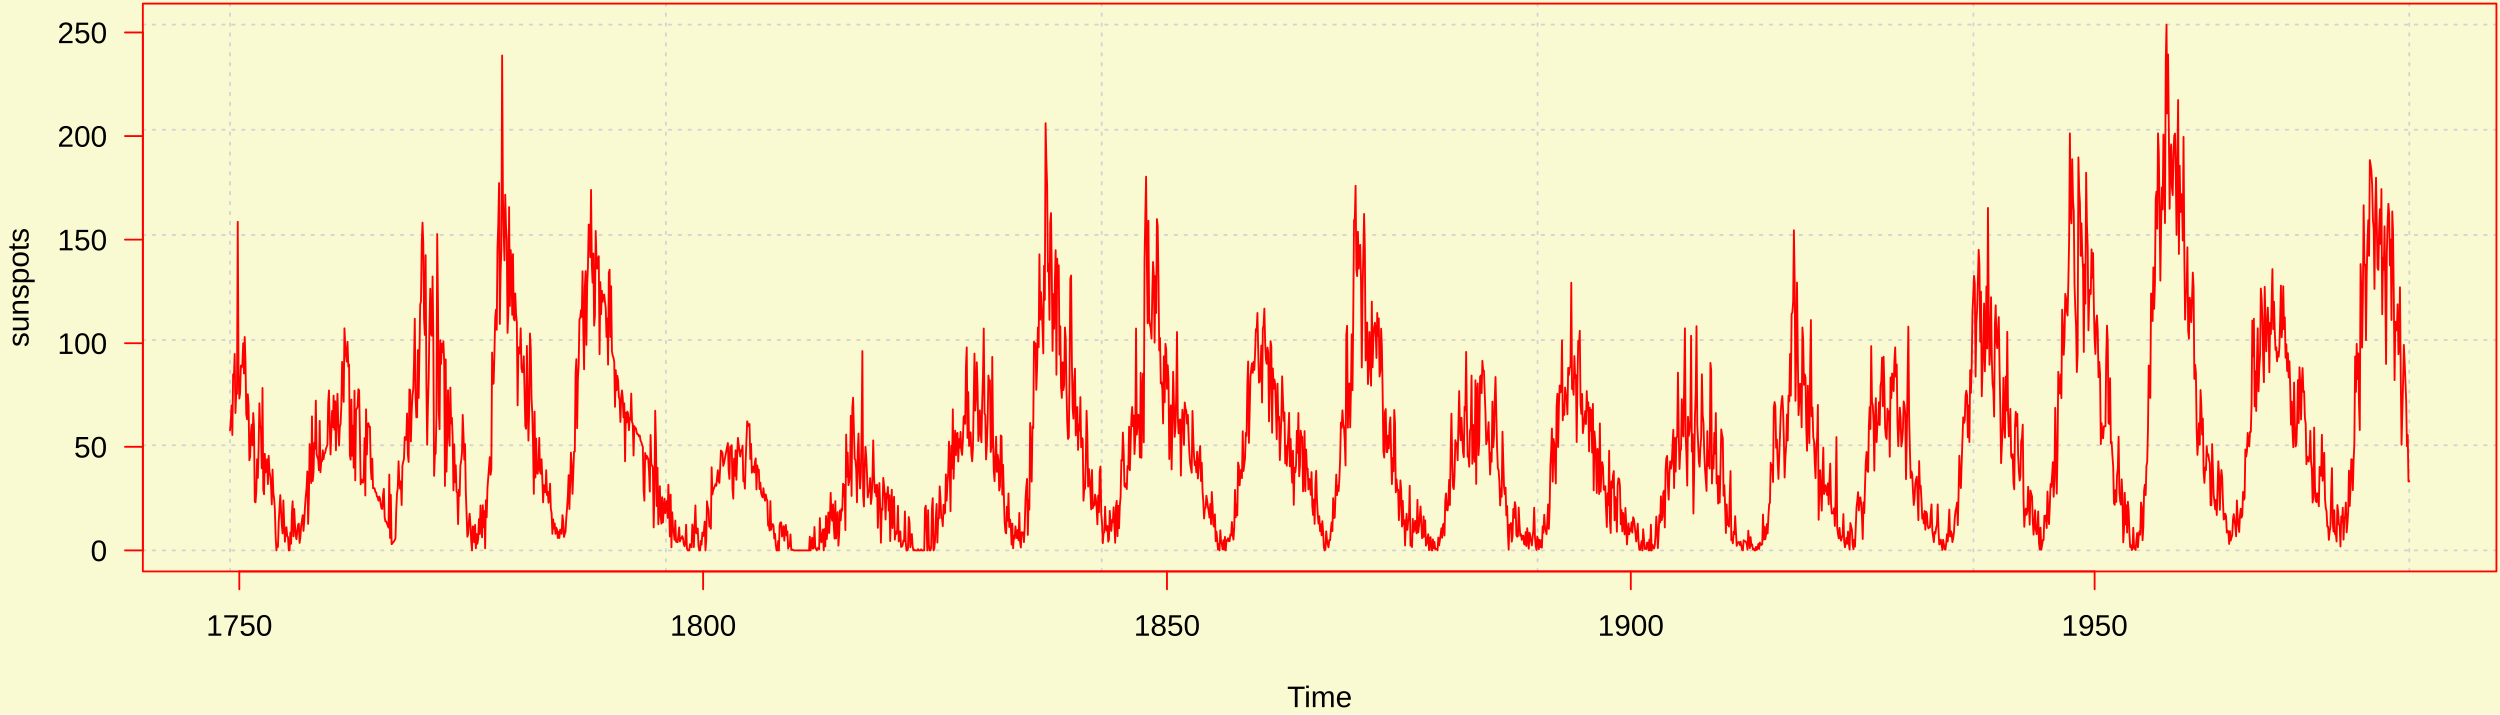
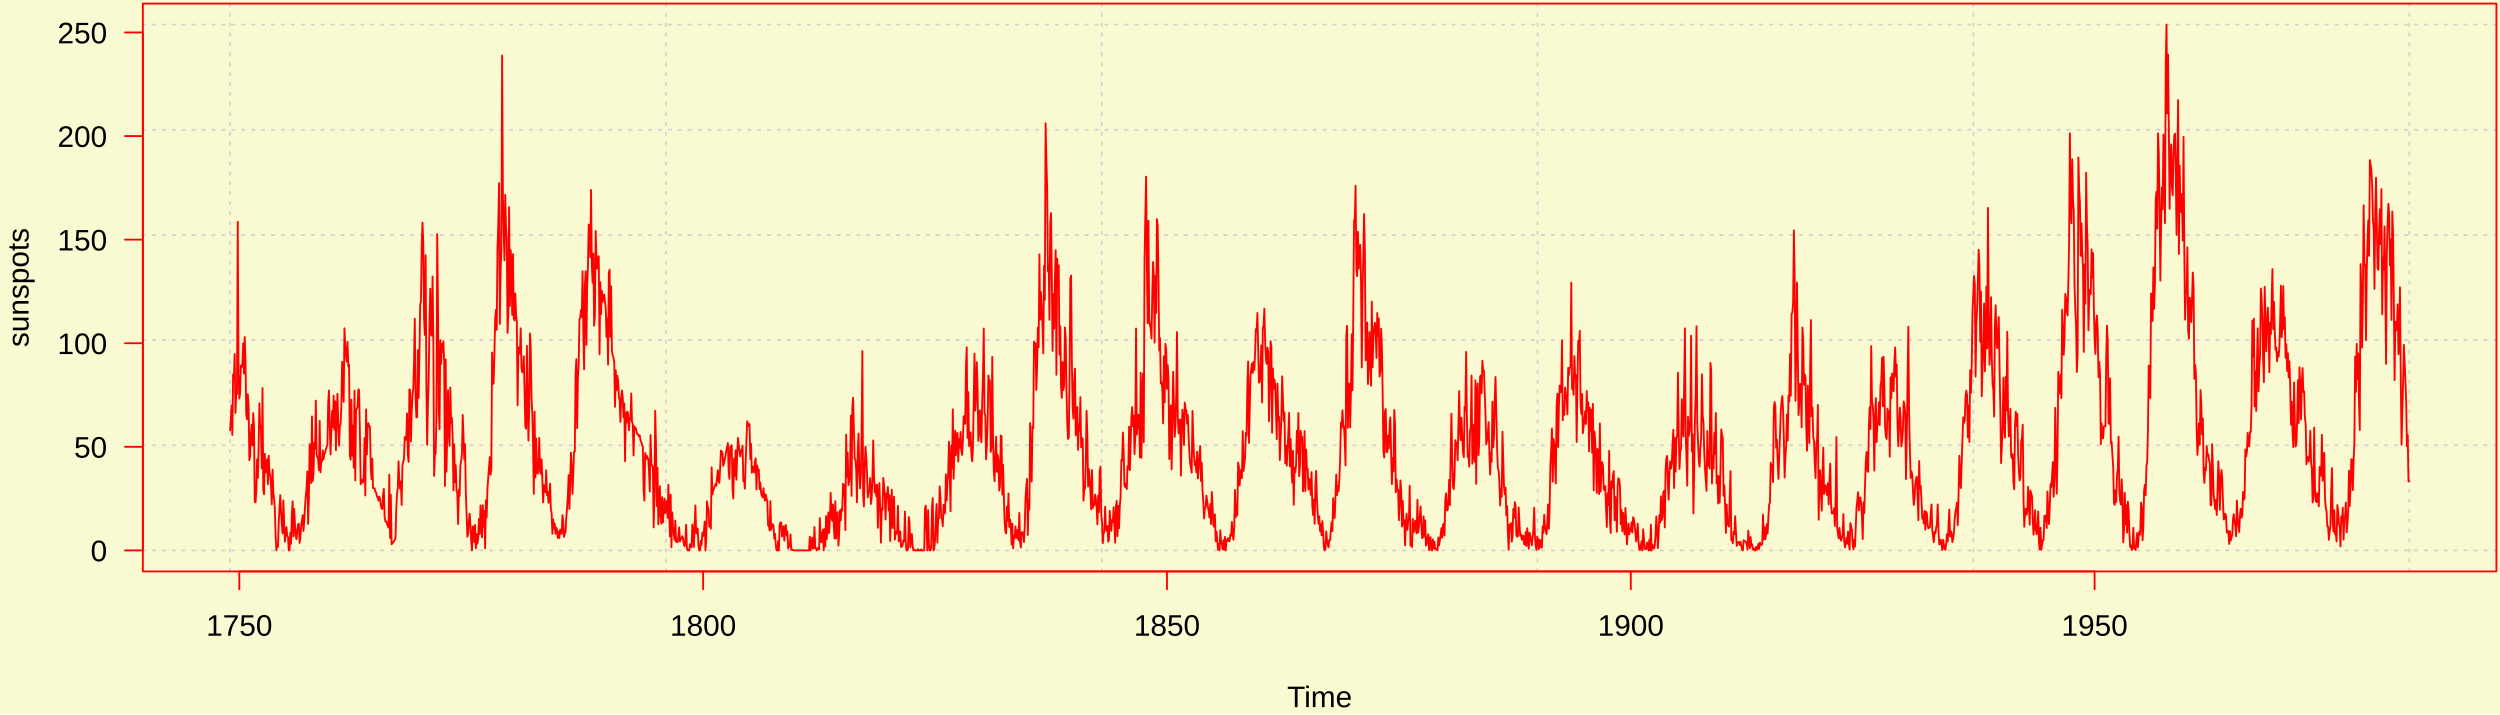
<svg xmlns="http://www.w3.org/2000/svg" class="svglite" width="1008.00pt" height="288.00pt" viewBox="0 0 1008.00 288.00">
  <defs>
    <style type="text/css">
    .svglite line, .svglite polyline, .svglite polygon, .svglite path, .svglite rect, .svglite circle {
      fill: none;
      stroke: #000000;
      stroke-linecap: round;
      stroke-linejoin: round;
      stroke-miterlimit: 10.00;
    }
    .svglite text {
      white-space: pre;
    }
  </style>
  </defs>
  <rect width="100%" height="100%" style="stroke: none; fill: #FAFAD2;" />
  <defs>
    <clipPath id="cpMC4wMHwxMDA4LjAwfDAuMDB8Mjg4LjAw">
      <rect x="0.00" y="0.00" width="1008.00" height="288.00" />
    </clipPath>
  </defs>
  <g clip-path="url(#cpMC4wMHwxMDA4LjAwfDAuMDB8Mjg4LjAw)">
</g>
  <defs>
    <clipPath id="cpNTcuNjB8MTAwNi41NnwxLjQ0fDIzMC40MA==">
      <rect x="57.60" y="1.44" width="948.96" height="228.96" />
    </clipPath>
  </defs>
  <g clip-path="url(#cpNTcuNjB8MTAwNi41NnwxLjQ0fDIzMC40MA==)">
    <line x1="92.75" y1="230.40" x2="92.75" y2="1.44" style="stroke-width: 0.75; stroke: #D3D3D3; stroke-dasharray: 1.00,3.00;" />
    <line x1="268.48" y1="230.40" x2="268.48" y2="1.44" style="stroke-width: 0.75; stroke: #D3D3D3; stroke-dasharray: 1.00,3.00;" />
    <line x1="444.21" y1="230.40" x2="444.21" y2="1.44" style="stroke-width: 0.75; stroke: #D3D3D3; stroke-dasharray: 1.00,3.00;" />
    <line x1="619.95" y1="230.40" x2="619.95" y2="1.44" style="stroke-width: 0.75; stroke: #D3D3D3; stroke-dasharray: 1.00,3.00;" />
    <line x1="795.68" y1="230.40" x2="795.68" y2="1.44" style="stroke-width: 0.75; stroke: #D3D3D3; stroke-dasharray: 1.00,3.00;" />
    <line x1="971.41" y1="230.40" x2="971.41" y2="1.44" style="stroke-width: 0.75; stroke: #D3D3D3; stroke-dasharray: 1.00,3.00;" />
    <line x1="57.60" y1="221.92" x2="1006.56" y2="221.92" style="stroke-width: 0.75; stroke: #D3D3D3; stroke-dasharray: 1.00,3.00;" />
    <line x1="57.60" y1="179.52" x2="1006.56" y2="179.52" style="stroke-width: 0.75; stroke: #D3D3D3; stroke-dasharray: 1.00,3.00;" />
    <line x1="57.60" y1="137.12" x2="1006.56" y2="137.12" style="stroke-width: 0.75; stroke: #D3D3D3; stroke-dasharray: 1.00,3.00;" />
    <line x1="57.60" y1="94.72" x2="1006.56" y2="94.72" style="stroke-width: 0.75; stroke: #D3D3D3; stroke-dasharray: 1.00,3.00;" />
    <line x1="57.60" y1="52.32" x2="1006.56" y2="52.32" style="stroke-width: 0.75; stroke: #D3D3D3; stroke-dasharray: 1.00,3.00;" />
    <line x1="57.60" y1="9.92" x2="1006.56" y2="9.92" style="stroke-width: 0.75; stroke: #D3D3D3; stroke-dasharray: 1.00,3.00;" />
    <polyline points="92.75,173.47 93.06,169.63 93.37,163.45 93.68,175.39 93.99,150.92 94.31,152.17 94.62,142.73 94.93,166.54 95.24,158.52 95.55,158.85 95.86,89.44 96.18,150.75 96.49,160.69 96.80,158.52 97.11,147.41 97.42,148.16 97.73,146.74 98.05,138.39 98.36,150.59 98.67,135.88 98.98,145.74 99.29,167.04 99.60,169.05 99.92,158.94 100.23,163.45 100.54,185.58 100.85,184.08 101.16,174.81 101.47,171.22 101.79,179.57 102.10,166.54 102.41,171.97 102.72,202.29 103.03,202.54 103.34,198.11 103.66,185.17 103.97,192.68 104.28,180.15 104.59,162.61 104.90,172.39 105.21,172.05 105.53,188.84 105.84,156.43 106.15,197.45 106.46,199.28 106.77,182.99 107.08,190.51 107.40,188.51 107.71,185.17 108.02,195.19 108.33,183.75 108.64,190.18 108.95,191.85 109.27,195.44 109.58,203.38 109.89,189.34 110.20,198.53 110.51,201.04 110.82,205.21 111.14,216.32 111.45,221.92 111.76,219.41 112.07,220.50 112.38,210.48 112.70,204.63 113.01,199.62 113.32,206.22 113.63,211.65 113.94,215.07 114.25,201.79 114.57,210.89 114.88,218.41 115.19,213.40 115.50,212.56 115.81,216.24 116.12,216.49 116.44,221.92 116.75,221.92 117.06,214.74 117.37,219.25 117.68,207.05 117.99,202.12 118.31,216.24 118.62,205.21 118.93,211.48 119.24,215.99 119.55,217.41 119.86,214.07 120.18,211.48 120.49,211.14 120.80,218.91 121.11,216.57 121.42,212.06 121.73,209.98 122.05,207.72 122.36,214.07 122.67,210.14 122.98,204.21 123.29,200.04 123.60,196.86 123.92,190.09 124.23,211.23 124.54,201.04 124.85,179.07 125.16,188.76 125.47,194.77 125.79,167.88 126.10,193.94 126.41,190.51 126.72,178.48 127.03,180.99 127.34,161.53 127.66,183.16 127.97,184.33 128.28,185.17 128.59,189.59 128.90,169.71 129.21,190.43 129.53,186.00 129.84,186.00 130.15,181.57 130.46,185.17 130.77,182.83 131.09,182.66 131.40,180.99 131.71,180.15 132.02,179.32 132.33,162.36 132.64,157.43 132.96,172.05 133.27,183.25 133.58,174.31 133.89,165.70 134.20,172.22 134.51,159.52 134.83,173.22 135.14,161.78 135.45,181.57 135.76,166.79 136.07,158.77 136.38,170.72 136.70,179.65 137.01,172.05 137.32,170.97 137.63,163.45 137.94,145.91 138.25,154.51 138.57,162.03 138.88,132.38 139.19,138.97 139.50,143.32 139.81,145.82 140.12,137.80 140.44,147.83 140.75,146.99 141.06,183.50 141.37,185.33 141.68,161.11 141.99,183.75 142.31,171.63 142.62,188.59 142.93,157.52 143.24,193.69 143.55,165.37 143.86,164.70 144.18,164.03 144.49,156.93 144.80,157.43 145.11,174.73 145.42,195.27 145.73,193.35 146.05,194.44 146.36,194.61 146.67,192.02 146.98,176.65 147.29,199.78 147.60,165.04 147.92,183.25 148.23,171.05 148.54,170.63 148.85,172.05 149.16,172.05 149.48,188.34 149.79,193.19 150.10,184.92 150.41,196.86 150.72,196.86 151.03,196.86 151.35,198.36 151.66,198.53 151.97,200.20 152.28,200.45 152.59,201.87 152.90,200.20 153.22,201.04 153.53,203.54 153.84,205.05 154.15,205.21 154.46,199.37 154.77,197.11 155.09,208.56 155.40,210.23 155.71,210.23 156.02,211.06 156.33,211.90 156.64,212.73 156.96,191.35 157.27,216.91 157.58,199.53 157.89,219.41 158.20,219.16 158.51,218.58 158.83,218.33 159.14,217.74 159.45,217.16 159.76,205.88 160.07,199.03 160.38,196.86 160.70,186.00 161.01,194.44 161.32,197.03 161.63,194.10 161.94,203.63 162.25,187.84 162.57,186.25 162.88,185.08 163.19,176.23 163.50,177.40 163.81,177.23 164.12,166.71 164.44,183.25 164.75,186.25 165.06,157.02 165.37,157.27 165.68,177.98 165.99,166.12 166.31,159.44 166.62,156.93 166.93,146.24 167.24,128.53 167.55,160.19 167.87,168.29 168.18,168.21 168.49,141.15 168.80,160.44 169.11,143.07 169.42,122.85 169.74,121.43 170.05,97.63 170.36,89.78 170.67,98.21 170.98,128.37 171.29,135.05 171.61,102.89 171.92,155.01 172.23,179.32 172.54,163.37 172.85,152.34 173.16,130.20 173.48,116.42 173.79,134.71 174.10,135.38 174.41,111.49 174.72,136.47 175.03,191.85 175.35,183.33 175.66,182.91 175.97,167.71 176.28,94.37 176.59,122.10 176.90,165.37 177.22,173.05 177.53,137.22 177.84,146.74 178.15,138.64 178.46,141.98 178.77,137.64 179.09,146.07 179.40,195.94 179.71,144.91 180.02,190.18 180.33,174.31 180.64,157.35 180.96,174.98 181.27,179.74 181.58,156.27 181.89,170.72 182.20,168.46 182.51,176.31 182.83,197.70 183.14,179.15 183.45,194.44 183.76,187.59 184.07,198.20 184.38,198.78 184.70,211.31 185.01,197.45 185.32,199.95 185.63,187.76 185.94,185.83 186.26,182.83 186.57,167.29 186.88,175.39 187.19,185.33 187.50,179.07 187.81,198.11 188.13,207.30 188.44,216.41 188.75,215.32 189.06,210.23 189.37,207.14 189.68,211.73 190.00,218.24 190.31,221.92 190.62,212.23 190.93,212.56 191.24,218.66 191.55,211.65 191.87,221.08 192.18,215.32 192.49,219.25 192.80,217.24 193.11,209.31 193.42,215.32 193.74,203.79 194.05,212.23 194.36,216.66 194.67,203.71 194.98,212.56 195.29,206.05 195.61,221.08 195.92,201.71 196.23,208.56 196.54,196.86 196.85,192.68 197.16,188.51 197.48,184.33 197.79,191.43 198.10,189.34 198.41,142.15 198.72,154.85 199.03,154.51 199.35,142.57 199.66,128.37 199.97,124.86 200.28,132.96 200.59,99.97 200.90,90.53 201.22,73.82 201.53,130.62 201.84,109.99 202.15,100.80 202.46,22.37 202.77,78.58 203.09,94.12 203.40,104.98 203.71,78.50 204.02,91.36 204.33,96.37 204.64,134.21 204.96,126.11 205.27,83.51 205.58,123.35 205.89,100.80 206.20,104.98 206.52,126.95 206.83,102.47 207.14,128.37 207.45,129.20 207.76,118.34 208.07,126.70 208.39,130.04 208.70,163.45 209.01,140.06 209.32,140.06 209.63,142.57 209.94,132.38 210.26,148.41 210.57,150.08 210.88,150.08 211.19,143.65 211.50,157.60 211.81,171.80 212.13,172.89 212.44,139.48 212.75,159.52 213.06,177.65 213.37,164.87 213.68,134.46 214.00,140.31 214.31,160.53 214.62,166.79 214.93,179.32 215.24,199.12 215.55,165.95 215.87,192.52 216.18,176.81 216.49,190.60 216.80,191.01 217.11,187.67 217.42,176.56 217.74,190.18 218.05,191.01 218.36,185.17 218.67,193.52 218.98,202.54 219.29,195.61 219.61,196.86 219.92,198.53 220.23,189.59 220.54,199.62 220.85,198.28 221.16,202.71 221.48,200.87 221.79,195.02 222.10,205.21 222.41,206.88 222.72,215.24 223.03,209.39 223.35,213.15 223.66,211.06 223.97,215.24 224.28,212.73 224.59,213.57 224.91,216.91 225.22,214.40 225.53,216.91 225.84,213.57 226.15,213.57 226.46,215.24 226.78,207.72 227.09,210.23 227.40,216.49 227.71,215.24 228.02,214.40 228.33,208.81 228.65,204.63 228.96,199.95 229.27,191.60 229.58,205.21 229.89,195.19 230.20,182.49 230.52,188.34 230.83,199.12 231.14,190.85 231.45,182.16 231.76,182.08 232.07,150.59 232.39,144.82 232.70,172.64 233.01,152.59 233.32,146.99 233.63,128.78 233.94,128.12 234.26,125.02 234.57,127.78 234.88,109.40 235.19,133.38 235.50,148.91 235.81,115.67 236.13,109.32 236.44,139.06 236.75,115.00 237.06,107.32 237.37,90.53 237.68,90.78 238.00,103.72 238.31,76.58 238.62,106.65 238.93,114.00 239.24,102.22 239.55,131.29 239.87,127.53 240.18,93.12 240.49,103.72 240.80,108.32 241.11,104.14 241.42,103.31 241.74,142.82 242.05,113.75 242.36,126.70 242.67,117.26 242.98,121.68 243.30,118.93 243.61,118.76 243.92,121.68 244.23,124.19 244.54,135.88 244.85,128.37 245.17,146.99 245.48,109.99 245.79,108.74 246.10,135.88 246.41,115.42 246.72,141.48 247.04,143.40 247.35,144.24 247.66,145.91 247.97,164.03 248.28,149.25 248.59,157.35 248.91,151.50 249.22,153.43 249.53,160.11 249.84,161.19 250.15,170.13 250.46,160.11 250.78,157.43 251.09,160.36 251.40,168.29 251.71,162.61 252.02,186.00 252.33,166.37 252.65,170.38 252.96,165.95 253.27,166.79 253.58,173.47 253.89,168.46 254.20,169.30 254.52,158.69 254.83,170.13 255.14,170.97 255.45,183.66 255.76,171.80 256.07,172.64 256.39,172.64 256.70,174.31 257.01,175.14 257.32,175.14 257.63,175.98 257.94,175.56 258.26,177.65 258.57,178.23 258.88,179.32 259.19,180.15 259.50,197.45 259.81,201.87 260.13,182.66 260.44,185.17 260.75,183.75 261.06,184.33 261.37,185.17 261.69,190.18 262.00,198.20 262.31,175.39 262.62,187.25 262.93,187.67 263.24,188.51 263.56,212.65 263.87,198.11 264.18,165.62 264.49,178.99 264.80,204.04 265.11,188.59 265.43,211.40 265.74,206.38 266.05,196.03 266.36,207.64 266.67,211.14 266.98,200.45 267.30,210.64 267.61,205.63 267.92,201.04 268.23,206.88 268.54,203.54 268.85,202.04 269.17,208.81 269.48,195.44 269.79,204.38 270.10,216.32 270.41,199.45 270.72,220.67 271.04,206.55 271.35,212.73 271.66,214.90 271.97,217.66 272.28,209.89 272.59,218.41 272.91,218.58 273.22,218.58 273.53,215.82 273.84,212.65 274.15,218.33 274.46,216.91 274.78,217.16 275.09,216.16 275.40,217.08 275.71,219.41 276.02,220.25 276.33,218.58 276.65,211.56 276.96,221.00 277.27,221.92 277.58,221.92 277.89,221.92 278.20,219.41 278.52,219.92 278.83,220.67 279.14,211.48 279.45,213.65 279.76,220.58 280.08,211.40 280.39,203.79 280.70,214.90 281.01,215.07 281.32,213.07 281.63,220.17 281.95,221.92 282.26,221.92 282.57,218.08 282.88,219.66 283.19,214.74 283.50,216.16 283.82,214.15 284.13,210.31 284.44,221.92 284.75,217.74 285.06,202.12 285.37,204.38 285.69,205.63 286.00,212.31 286.31,211.65 286.62,213.15 286.93,188.42 287.24,199.37 287.56,197.70 287.87,196.86 288.18,196.03 288.49,195.19 288.80,195.86 289.11,192.68 289.43,189.59 289.74,193.94 290.05,194.69 290.36,188.67 290.67,181.66 290.98,181.99 291.30,182.66 291.61,187.84 291.92,186.84 292.23,185.17 292.54,183.50 292.85,181.83 293.17,180.15 293.48,178.65 293.79,189.76 294.10,193.10 294.41,180.15 294.72,180.15 295.04,179.49 295.35,197.28 295.66,201.04 295.97,184.92 296.28,191.85 296.59,181.57 296.91,193.44 297.22,184.08 297.53,176.56 297.84,179.32 298.15,181.83 298.47,184.08 298.78,181.57 299.09,181.83 299.40,179.65 299.71,194.02 300.02,192.85 300.34,197.03 300.65,185.92 300.96,177.65 301.27,169.88 301.58,170.97 301.89,171.80 302.21,170.97 302.52,185.08 302.83,178.99 303.14,190.60 303.45,189.34 303.76,188.09 304.08,190.51 304.39,186.25 304.70,184.83 305.01,197.36 305.32,187.67 305.63,189.93 305.95,189.34 306.26,197.20 306.57,194.61 306.88,198.78 307.19,199.87 307.50,200.54 307.82,196.86 308.13,199.95 308.44,201.87 308.75,199.37 309.06,201.04 309.37,201.87 309.69,211.90 310.00,211.73 310.31,213.90 310.62,202.04 310.93,213.57 311.24,211.90 311.56,211.31 311.87,211.90 312.18,217.16 312.49,215.24 312.80,219.75 313.11,221.92 313.43,221.92 313.74,218.16 314.05,221.92 314.36,211.65 314.67,210.64 314.98,210.64 315.30,216.32 315.61,215.24 315.92,212.15 316.23,217.99 316.54,213.15 316.85,211.65 317.17,215.91 317.48,214.24 317.79,221.17 318.10,219.83 318.41,220.25 318.73,215.49 319.04,221.67 319.35,221.75 319.66,221.59 319.97,221.92 320.28,221.92 320.60,221.92 320.91,221.92 321.22,221.92 321.53,221.92 321.84,221.92 322.15,221.92 322.47,221.92 322.78,221.92 323.09,221.92 323.40,221.92 323.71,221.92 324.02,221.92 324.34,221.92 324.65,221.92 324.96,221.92 325.27,221.92 325.58,221.92 325.89,221.92 326.21,221.92 326.52,216.41 326.83,221.92 327.14,219.92 327.45,216.82 327.76,221.25 328.08,221.00 328.39,212.48 328.70,220.33 329.01,221.34 329.32,221.92 329.63,221.08 329.95,220.83 330.26,221.50 330.57,208.89 330.88,217.58 331.19,218.66 331.50,215.32 331.82,213.48 332.13,221.92 332.44,213.32 332.75,220.33 333.06,208.05 333.37,217.33 333.69,212.56 334.00,206.63 334.31,214.90 334.62,209.14 334.93,198.70 335.24,207.97 335.56,209.98 335.87,203.38 336.18,211.90 336.49,217.16 336.80,202.04 337.12,217.08 337.43,209.47 337.74,206.47 338.05,220.00 338.36,215.15 338.67,205.80 338.99,209.81 339.30,205.13 339.61,205.88 339.92,195.02 340.23,200.04 340.54,195.52 340.86,213.73 341.17,175.23 341.48,192.27 341.79,182.49 342.10,195.61 342.41,193.94 342.73,190.85 343.04,167.63 343.35,199.95 343.66,164.45 343.97,160.36 344.28,172.80 344.60,184.92 344.91,185.50 345.22,189.51 345.53,202.54 345.84,181.99 346.15,174.81 346.47,190.09 346.78,196.94 347.09,191.51 347.40,173.56 347.71,141.56 348.02,199.87 348.34,204.21 348.65,188.51 348.96,180.15 349.27,184.33 349.58,191.26 349.89,200.54 350.21,197.78 350.52,198.20 350.83,192.77 351.14,203.21 351.45,200.70 351.76,193.10 352.08,177.57 352.39,191.51 352.70,198.53 353.01,195.61 353.32,200.12 353.63,195.44 353.95,212.82 354.26,200.37 354.57,194.77 354.88,204.63 355.19,218.83 355.51,205.05 355.82,205.55 356.13,192.68 356.44,195.69 356.75,200.12 357.06,209.47 357.38,198.95 357.69,200.95 358.00,196.36 358.31,205.88 358.62,199.70 358.93,218.16 359.25,205.72 359.56,197.45 359.87,212.90 360.18,204.71 360.49,200.29 360.80,217.58 361.12,214.40 361.43,215.32 361.74,213.82 362.05,203.96 362.36,218.33 362.67,217.16 362.99,214.24 363.30,220.50 363.61,220.42 363.92,219.83 364.23,217.91 364.54,218.24 364.86,206.22 365.17,218.24 365.48,221.92 365.79,221.92 366.10,221.17 366.41,208.47 366.73,210.64 367.04,220.67 367.35,217.24 367.66,215.32 367.97,220.17 368.28,221.92 368.60,221.59 368.91,221.92 369.22,221.92 369.53,221.92 369.84,221.92 370.15,221.42 370.47,221.92 370.78,221.92 371.09,221.92 371.40,221.50 371.71,221.92 372.02,221.92 372.34,221.92 372.65,221.92 372.96,204.88 373.27,203.88 373.58,212.90 373.90,221.92 374.21,205.72 374.52,219.58 374.83,221.92 375.14,221.92 375.45,220.75 375.77,204.80 376.08,200.87 376.39,221.92 376.70,221.25 377.01,217.74 377.32,208.97 377.64,203.21 377.95,218.75 378.26,209.06 378.57,209.06 378.88,196.11 379.19,200.70 379.51,208.81 379.82,208.89 380.13,212.15 380.44,203.54 380.75,207.14 381.06,206.72 381.38,191.26 381.69,201.87 382.00,194.86 382.31,190.93 382.62,178.07 382.93,188.84 383.25,206.13 383.56,179.65 383.87,188.93 384.18,165.04 384.49,193.02 384.80,182.33 385.12,173.64 385.43,183.50 385.74,174.89 386.05,174.56 386.36,186.09 386.67,177.06 386.99,180.49 387.30,174.14 387.61,181.66 387.92,183.41 388.23,177.82 388.54,168.13 388.86,167.63 389.17,170.88 389.48,147.49 389.79,140.06 390.10,176.56 390.41,158.10 390.73,179.82 391.04,176.23 391.35,174.31 391.66,182.99 391.97,186.00 392.29,180.66 392.60,161.53 392.91,142.57 393.22,165.54 393.53,160.19 393.84,146.07 394.16,156.52 394.47,177.82 394.78,174.14 395.09,165.45 395.40,174.73 395.71,178.32 396.03,161.69 396.34,151.25 396.65,132.46 396.96,166.54 397.27,167.54 397.58,185.25 397.90,179.57 398.21,170.05 398.52,151.42 398.83,154.09 399.14,153.34 399.45,182.24 399.77,180.07 400.08,143.90 400.39,176.31 400.70,190.09 401.01,194.02 401.32,184.16 401.64,176.06 401.95,190.26 402.26,183.33 402.57,185.58 402.88,197.78 403.19,196.11 403.51,175.56 403.82,175.89 404.13,199.45 404.44,187.42 404.75,199.62 405.06,210.31 405.38,214.49 405.69,215.07 406.00,204.30 406.31,209.98 406.62,198.95 406.93,212.48 407.25,209.47 407.56,212.06 407.87,219.58 408.18,211.14 408.49,221.08 408.80,216.07 409.12,217.16 409.43,212.23 409.74,215.66 410.05,216.99 410.36,213.65 410.68,217.83 410.99,206.80 411.30,218.66 411.61,220.75 411.92,214.57 412.23,215.40 412.55,214.65 412.86,218.58 413.17,212.31 413.48,201.20 413.79,196.44 414.10,193.10 414.42,215.66 414.73,201.46 415.04,205.46 415.35,170.55 415.66,185.50 415.97,194.19 416.29,171.97 416.60,172.64 416.91,137.72 417.22,142.40 417.53,138.39 417.84,157.18 418.16,147.91 418.47,132.04 418.78,139.98 419.09,102.56 419.40,128.87 419.71,117.76 420.03,124.44 420.34,131.87 420.65,142.48 420.96,107.15 421.27,120.93 421.58,49.68 421.90,64.88 422.21,75.24 422.52,109.49 422.83,106.48 423.14,128.95 423.45,89.94 423.77,85.93 424.08,109.99 424.39,141.48 424.70,118.59 425.01,132.54 425.32,113.50 425.64,100.88 425.95,151.09 426.26,104.31 426.57,116.17 426.88,106.98 427.19,142.98 427.51,131.54 427.82,156.10 428.13,160.44 428.44,146.07 428.75,157.27 429.06,155.26 429.38,132.04 429.69,136.30 430.00,157.02 430.31,170.30 430.62,176.98 430.94,176.31 431.25,151.17 431.56,112.33 431.87,111.08 432.18,146.07 432.49,164.45 432.81,168.79 433.12,154.09 433.43,148.66 433.74,175.56 434.05,166.87 434.36,164.12 434.68,181.41 434.99,171.22 435.30,173.64 435.61,160.11 435.92,180.32 436.23,176.56 436.55,177.06 436.86,201.87 437.17,196.94 437.48,197.11 437.79,186.34 438.10,165.62 438.42,175.39 438.73,196.19 439.04,189.09 439.35,192.60 439.66,198.11 439.97,205.38 440.29,189.51 440.60,204.88 440.91,203.46 441.22,203.79 441.53,199.45 441.84,201.12 442.16,204.80 442.47,211.40 442.78,199.78 443.09,206.47 443.40,190.09 443.71,188.09 444.03,207.22 444.34,210.81 444.65,219.00 444.96,214.99 445.27,214.57 445.58,204.30 445.90,213.15 446.21,213.98 446.52,212.06 446.83,218.41 447.14,217.49 447.45,205.97 447.77,211.31 448.08,214.07 448.39,209.64 448.70,210.56 449.01,204.55 449.33,211.90 449.64,218.83 449.95,204.21 450.26,201.96 450.57,216.16 450.88,203.96 451.20,212.98 451.51,203.88 451.82,200.45 452.13,185.50 452.44,185.75 452.75,174.39 453.07,181.99 453.38,195.94 453.69,196.36 454.00,194.94 454.31,197.20 454.62,187.92 454.94,189.01 455.25,172.05 455.56,189.59 455.87,179.32 456.18,168.54 456.49,164.12 456.81,171.89 457.12,167.54 457.43,183.08 457.74,176.15 458.05,132.46 458.36,175.23 458.68,171.47 458.99,167.21 459.30,169.63 459.61,184.41 459.92,150.33 460.23,184.58 460.55,158.94 460.86,150.67 461.17,178.32 461.48,104.48 461.79,87.27 462.10,71.23 462.42,105.90 462.73,130.37 463.04,89.02 463.35,128.53 463.66,130.96 463.97,132.46 464.29,136.55 464.60,118.51 464.91,105.65 465.22,111.24 465.53,138.14 465.84,111.33 466.16,126.19 466.47,88.35 466.78,91.03 467.09,111.91 467.40,141.31 467.72,136.30 468.03,154.59 468.34,154.09 468.65,156.77 468.96,170.72 469.27,143.65 469.59,162.20 469.90,138.64 470.21,140.90 470.52,156.77 470.83,147.24 471.14,152.92 471.46,185.08 471.77,170.47 472.08,163.45 472.39,189.26 472.70,170.47 473.01,149.92 473.33,162.61 473.64,176.15 473.95,171.80 474.26,158.85 474.57,133.88 474.88,167.96 475.20,174.73 475.51,169.63 475.82,169.13 476.13,191.77 476.44,173.97 476.75,165.20 477.07,169.71 477.38,179.40 477.69,162.28 478.00,164.79 478.31,165.54 478.62,170.80 478.94,167.29 479.25,176.06 479.56,182.74 479.87,186.84 480.18,188.76 480.49,190.60 480.81,165.70 481.12,176.56 481.43,184.00 481.74,187.59 482.05,186.09 482.36,190.43 482.68,182.16 482.99,192.93 483.30,188.51 483.61,183.58 483.92,179.82 484.23,193.94 484.55,186.59 484.86,197.86 485.17,202.37 485.48,209.06 485.79,205.21 486.11,204.63 486.42,199.87 486.73,201.87 487.04,204.30 487.35,206.30 487.66,208.72 487.98,203.21 488.29,211.31 488.60,198.36 488.91,204.04 489.22,211.65 489.53,212.40 489.85,207.39 490.16,218.24 490.47,214.32 490.78,217.49 491.09,221.59 491.40,219.33 491.72,221.92 492.03,213.82 492.34,218.33 492.65,219.33 492.96,221.50 493.27,217.83 493.59,221.59 493.90,216.49 494.21,221.92 494.52,217.74 494.83,218.08 495.14,216.99 495.46,218.24 495.77,218.16 496.08,215.49 496.39,215.91 496.70,210.48 497.01,215.74 497.33,217.58 497.64,212.65 497.95,197.53 498.26,208.56 498.57,203.38 498.88,207.80 499.20,186.50 499.51,188.01 499.82,195.69 500.13,190.85 500.44,189.34 500.75,192.77 501.07,173.89 501.38,189.93 501.69,187.34 502.00,184.75 502.31,174.56 502.62,175.73 502.94,155.01 503.25,145.74 503.56,178.57 503.87,166.04 504.18,152.01 504.50,148.75 504.81,146.49 505.12,150.33 505.43,145.91 505.74,149.17 506.05,142.40 506.37,132.71 506.68,133.54 506.99,126.19 507.30,140.73 507.61,154.26 507.92,153.84 508.24,148.41 508.55,139.31 508.86,162.28 509.17,132.46 509.48,131.21 509.79,124.44 510.11,138.14 510.42,144.91 510.73,146.66 511.04,140.14 511.35,142.06 511.66,169.88 511.98,156.93 512.29,137.55 512.60,139.64 512.91,174.47 513.22,148.58 513.53,156.77 513.85,153.01 514.16,155.18 514.47,165.79 514.78,177.06 515.09,154.68 515.40,169.21 515.72,168.04 516.03,185.50 516.34,177.06 516.65,168.13 516.96,151.75 517.27,160.61 517.59,169.71 517.90,166.29 518.21,186.84 518.52,179.65 518.83,187.76 519.14,181.57 519.46,174.56 519.77,166.46 520.08,188.01 520.39,176.98 520.70,187.84 521.01,194.61 521.33,181.74 521.64,203.54 521.95,188.59 522.26,190.43 522.57,187.51 522.89,173.72 523.20,182.58 523.51,166.54 523.82,192.02 524.13,188.01 524.44,173.64 524.76,176.23 525.07,176.15 525.38,198.11 525.69,193.60 526.00,173.81 526.31,198.03 526.63,181.24 526.94,189.09 527.25,188.93 527.56,197.36 527.87,193.10 528.18,193.85 528.50,199.53 528.81,190.35 529.12,203.88 529.43,207.64 529.74,201.37 530.05,211.23 530.37,195.52 530.68,189.84 530.99,201.37 531.30,207.22 531.61,211.14 531.92,208.14 532.24,214.15 532.55,211.31 532.86,215.82 533.17,210.14 533.48,214.40 533.79,220.67 534.11,221.92 534.42,221.34 534.73,214.24 535.04,217.66 535.35,219.50 535.66,220.67 535.98,217.74 536.29,217.83 536.60,213.73 536.91,210.64 537.22,214.15 537.53,200.87 537.85,208.89 538.16,208.72 538.47,199.78 538.78,191.35 539.09,199.62 539.40,195.94 539.72,198.03 540.03,193.19 540.34,185.33 540.65,170.38 540.96,172.55 541.27,165.45 541.59,171.05 541.90,172.39 542.21,177.90 542.52,187.67 542.83,135.05 543.15,131.37 543.46,172.47 543.77,155.43 544.08,154.59 544.39,172.30 544.70,157.27 545.02,134.80 545.33,157.35 545.64,125.94 545.95,88.77 546.26,88.27 546.57,74.91 546.89,108.65 547.20,111.33 547.51,93.45 547.82,108.32 548.13,99.63 548.44,98.71 548.76,113.33 549.07,148.16 549.38,117.26 549.69,102.30 550.00,86.27 550.31,100.38 550.63,145.32 550.94,135.88 551.25,130.04 551.56,154.85 551.87,147.58 552.18,133.88 552.50,146.49 552.81,155.51 553.12,121.60 553.43,148.08 553.74,136.64 554.05,132.04 554.37,130.12 554.68,133.80 554.99,144.32 555.30,126.19 555.61,135.47 555.92,128.37 556.24,151.84 556.55,149.50 556.86,132.54 557.17,139.81 557.48,158.27 557.79,181.91 558.11,184.50 558.42,166.04 558.73,164.95 559.04,182.24 559.35,182.33 559.66,175.64 559.98,180.82 560.29,171.13 560.60,168.29 560.91,183.16 561.22,195.19 561.54,184.67 561.85,190.01 562.16,165.29 562.47,170.72 562.78,198.53 563.09,193.27 563.41,197.78 563.72,197.45 564.03,209.72 564.34,203.38 564.65,193.69 564.96,197.61 565.28,212.31 565.59,201.96 565.90,211.48 566.21,209.72 566.52,219.92 566.83,211.31 567.15,207.14 567.46,213.65 567.77,209.98 568.08,209.39 568.39,195.86 568.70,220.00 569.02,217.66 569.33,220.58 569.64,209.22 569.95,214.57 570.26,213.65 570.57,209.98 570.89,213.65 571.20,215.07 571.51,201.54 571.82,214.65 572.13,212.15 572.44,208.72 572.76,204.21 573.07,210.73 573.38,216.99 573.69,216.66 574.00,208.22 574.31,216.32 574.63,209.81 574.94,220.00 575.25,219.16 575.56,216.91 575.87,215.40 576.18,221.84 576.50,217.08 576.81,216.57 577.12,221.84 577.43,221.92 577.74,217.49 578.05,221.00 578.37,218.50 578.68,221.50 578.99,221.25 579.30,221.42 579.61,221.92 579.93,216.74 580.24,219.92 580.55,217.91 580.86,215.66 581.17,212.98 581.48,216.82 581.80,211.65 582.11,211.14 582.42,215.91 582.73,201.87 583.04,198.95 583.35,205.63 583.67,205.80 583.98,202.29 584.29,193.44 584.60,203.63 584.91,181.74 585.22,166.79 585.54,186.00 585.85,196.28 586.16,197.20 586.47,191.51 586.78,177.48 587.09,178.90 587.41,178.73 587.72,185.58 588.03,171.38 588.34,157.69 588.65,173.47 588.96,177.48 589.28,168.46 589.59,176.15 589.90,182.41 590.21,184.33 590.52,164.03 590.83,165.54 591.15,141.90 591.46,168.38 591.77,184.16 592.08,184.00 592.39,188.17 592.70,173.72 593.02,172.47 593.33,151.42 593.64,187.00 593.95,171.30 594.26,182.74 594.57,186.17 594.89,153.34 595.20,195.11 595.51,158.02 595.82,154.59 596.13,183.50 596.44,177.98 596.76,151.92 597.07,151.34 597.38,158.52 597.69,145.49 598.00,149.33 598.32,149.42 598.63,158.35 598.94,166.37 599.25,179.15 599.56,177.57 599.87,175.31 600.19,170.21 600.50,181.99 600.81,191.35 601.12,182.49 601.43,186.17 601.74,161.95 602.06,180.32 602.37,175.98 602.68,160.94 602.99,152.01 603.30,166.37 603.61,180.15 603.93,188.84 604.24,189.59 604.55,194.10 604.86,203.79 605.17,196.94 605.48,200.29 605.80,174.06 606.11,185.42 606.42,196.28 606.73,199.28 607.04,196.61 607.35,207.80 607.67,204.04 607.98,214.74 608.29,221.67 608.60,211.56 608.91,213.32 609.22,210.89 609.54,218.41 609.85,216.16 610.16,205.21 610.47,208.81 610.78,202.46 611.09,204.04 611.41,215.74 611.72,216.41 612.03,216.16 612.34,204.63 612.65,211.31 612.96,215.99 613.28,215.40 613.59,217.66 613.90,216.07 614.21,215.99 614.52,219.33 614.83,219.58 615.15,214.57 615.46,220.17 615.77,212.98 616.08,216.32 616.39,221.25 616.71,214.82 617.02,216.07 617.33,218.33 617.64,219.92 617.95,216.57 618.26,213.82 618.58,204.71 618.89,216.49 619.20,220.17 619.51,221.75 619.82,216.32 620.13,217.49 620.45,221.42 620.76,217.66 621.07,220.58 621.38,217.91 621.69,220.83 622.00,212.23 622.32,214.82 622.63,207.55 622.94,212.56 623.25,213.90 623.56,215.40 623.87,210.64 624.19,203.38 624.50,213.23 624.81,204.80 625.12,187.59 625.43,181.57 625.74,172.80 626.06,194.19 626.37,176.98 626.68,178.90 626.99,186.92 627.30,194.94 627.61,164.20 627.93,158.77 628.24,180.24 628.55,163.78 628.86,155.43 629.17,158.19 629.48,157.77 629.80,137.22 630.11,169.46 630.42,163.03 630.73,167.29 631.04,156.27 631.35,159.27 631.67,160.94 631.98,167.04 632.29,148.33 632.60,151.17 632.91,148.25 633.22,147.75 633.54,114.00 633.85,156.85 634.16,155.35 634.47,159.19 634.78,143.57 635.10,152.42 635.41,151.25 635.72,178.23 636.03,153.76 636.34,137.39 636.65,139.31 636.97,133.38 637.28,163.20 637.59,166.87 637.90,158.85 638.21,174.64 638.52,171.80 638.84,169.05 639.15,165.79 639.46,170.97 639.77,157.69 640.08,165.54 640.39,162.20 640.71,181.99 641.02,164.37 641.33,173.72 641.64,165.20 641.95,182.49 642.26,162.86 642.58,197.70 642.89,173.97 643.20,178.48 643.51,185.33 643.82,198.78 644.13,180.99 644.45,184.33 644.76,199.20 645.07,170.72 645.38,198.20 645.69,190.18 646.00,186.34 646.32,188.01 646.63,197.36 646.94,197.61 647.25,196.03 647.56,205.21 647.87,212.48 648.19,198.87 648.50,203.71 648.81,181.74 649.12,209.98 649.43,214.90 649.74,194.10 650.06,196.69 650.37,191.51 650.68,189.93 650.99,209.81 651.30,200.37 651.61,203.29 651.93,214.40 652.24,195.69 652.55,192.85 652.86,193.19 653.17,196.11 653.48,211.40 653.80,205.63 654.11,214.24 654.42,206.80 654.73,210.06 655.04,215.49 655.36,204.80 655.67,210.64 655.98,219.50 656.29,214.90 656.60,211.06 656.91,215.40 657.23,213.15 657.54,214.07 657.85,210.56 658.16,214.74 658.47,208.56 658.78,209.22 659.10,211.81 659.41,214.99 659.72,218.33 660.03,214.99 660.34,211.14 660.65,218.16 660.97,221.67 661.28,221.75 661.59,219.92 661.90,218.16 662.21,221.92 662.52,213.40 662.84,217.08 663.15,221.34 663.46,221.08 663.77,221.42 664.08,218.83 664.39,218.75 664.71,221.92 665.02,217.58 665.33,221.92 665.64,211.56 665.95,221.92 666.26,219.58 666.58,220.75 666.89,221.17 667.20,220.00 667.51,215.57 667.82,208.30 668.13,213.32 668.45,221.00 668.76,214.99 669.07,207.72 669.38,210.64 669.69,200.12 670.00,209.72 670.32,208.30 670.63,198.62 670.94,197.86 671.25,212.65 671.56,189.43 671.87,184.75 672.19,183.83 672.50,195.52 672.81,201.46 673.12,190.85 673.43,186.00 673.75,188.93 674.06,186.92 674.37,179.65 674.68,173.31 674.99,196.78 675.30,176.65 675.62,190.18 675.93,176.31 676.24,176.15 676.55,150.25 676.86,174.73 677.17,189.09 677.49,181.83 677.80,180.99 678.11,160.94 678.42,172.80 678.73,175.98 679.04,156.18 679.36,132.38 679.67,175.56 679.98,183.91 680.29,195.78 680.60,168.04 680.91,175.73 681.23,173.72 681.54,169.13 681.85,135.38 682.16,182.08 682.47,175.06 682.78,207.05 683.10,189.43 683.41,167.88 683.72,158.10 684.03,131.54 684.34,171.22 684.65,177.98 684.97,186.09 685.28,188.17 685.59,180.41 685.90,176.56 686.21,150.92 686.52,167.29 686.84,170.55 687.15,182.41 687.46,189.18 687.77,193.60 688.08,197.95 688.39,173.81 688.71,187.84 689.02,181.74 689.33,188.93 689.64,146.33 689.95,149.33 690.26,194.94 690.58,183.91 690.89,188.93 691.20,174.56 691.51,182.99 691.82,166.54 692.14,194.94 692.45,191.85 692.76,203.04 693.07,192.02 693.38,202.62 693.69,189.51 694.01,173.14 694.32,175.31 694.63,176.65 694.94,199.87 695.25,195.61 695.56,204.04 695.88,214.90 696.19,203.38 696.50,211.65 696.81,210.14 697.12,212.31 697.43,200.04 697.75,189.93 698.06,217.83 698.37,217.08 698.68,219.08 698.99,214.40 699.30,215.40 699.62,208.14 699.93,214.40 700.24,220.08 700.55,219.00 700.86,218.58 701.17,218.58 701.49,219.75 701.80,218.41 702.11,220.08 702.42,221.67 702.73,221.92 703.04,217.83 703.36,218.16 703.67,218.24 703.98,218.50 704.29,219.41 704.60,221.67 704.91,213.98 705.23,218.08 705.54,221.00 705.85,216.57 706.16,220.00 706.47,219.50 706.78,221.50 707.10,221.17 707.41,221.92 707.72,221.92 708.03,220.50 708.34,221.75 708.65,220.92 708.97,219.33 709.28,221.34 709.59,218.75 709.90,219.58 710.21,219.75 710.53,219.33 710.84,207.47 711.15,217.58 711.46,212.40 711.77,217.41 712.08,215.49 712.40,211.31 712.71,215.07 713.02,208.22 713.33,203.29 713.64,202.71 713.95,186.59 714.27,189.51 714.58,187.42 714.89,194.35 715.20,164.45 715.51,162.11 715.82,163.78 716.14,180.57 716.45,177.23 716.76,186.42 717.07,193.10 717.38,184.08 717.69,175.64 718.01,165.95 718.32,161.95 718.63,159.69 718.94,165.37 719.25,177.23 719.56,192.52 719.88,184.25 720.19,179.57 720.50,167.12 720.81,177.65 721.12,159.52 721.43,161.86 721.75,142.73 722.06,159.52 722.37,126.61 722.68,125.94 722.99,121.85 723.30,92.87 723.62,113.83 723.93,161.61 724.24,141.40 724.55,113.92 724.86,141.73 725.17,167.37 725.49,161.61 725.80,154.68 726.11,157.85 726.42,172.30 726.73,132.04 727.04,136.97 727.36,155.18 727.67,150.92 727.98,152.26 728.29,172.47 728.60,181.74 728.92,155.51 729.23,166.37 729.54,178.65 729.85,148.33 730.16,129.03 730.47,167.88 730.79,164.28 731.10,176.23 731.41,177.82 731.72,186.84 732.03,192.77 732.34,179.24 732.66,176.90 732.97,163.28 733.28,209.56 733.59,194.10 733.90,189.59 734.21,198.95 734.53,205.88 734.84,191.60 735.15,180.49 735.46,199.20 735.77,196.94 736.08,195.61 736.40,198.28 736.71,199.62 737.02,194.86 737.33,203.38 737.64,193.77 737.95,186.92 738.27,202.88 738.58,207.05 738.89,206.72 739.20,207.05 739.51,204.96 739.82,212.06 740.14,199.87 740.45,176.23 740.76,212.73 741.07,215.24 741.38,217.08 741.69,212.82 742.01,216.49 742.32,217.99 742.63,216.74 742.94,215.74 743.25,207.30 743.56,218.16 743.88,220.67 744.19,219.16 744.50,216.82 744.81,219.25 745.12,214.32 745.43,219.00 745.75,221.50 746.06,210.89 746.37,212.23 746.68,213.57 746.99,219.58 747.31,221.50 747.62,217.66 747.93,220.42 748.24,212.48 748.55,204.55 748.86,201.87 749.18,198.45 749.49,205.80 749.80,200.95 750.11,200.54 750.42,203.13 750.73,208.14 751.05,217.33 751.36,202.54 751.67,206.88 751.98,195.44 752.29,186.17 752.60,182.24 752.92,189.76 753.23,190.26 753.54,171.63 753.85,164.12 754.16,172.97 754.47,139.56 754.79,161.95 755.10,163.45 755.41,169.71 755.72,189.76 756.03,168.21 756.34,160.53 756.66,178.23 756.97,170.47 757.28,171.13 757.59,162.20 757.90,171.38 758.21,155.60 758.53,153.76 758.84,144.24 759.15,163.78 759.46,143.82 759.77,155.85 760.08,172.55 760.40,176.06 760.71,176.98 761.02,164.79 761.33,169.21 761.64,165.79 761.95,184.16 762.27,152.17 762.58,160.53 762.89,150.59 763.20,154.59 763.51,157.69 763.82,145.57 764.14,140.06 764.45,151.92 764.76,146.99 765.07,170.63 765.38,179.90 765.69,172.64 766.01,164.37 766.32,168.38 766.63,179.99 766.94,177.82 767.25,173.31 767.57,161.86 767.88,163.28 768.19,166.96 768.50,193.19 768.81,176.81 769.12,154.18 769.44,131.71 769.75,167.37 770.06,180.82 770.37,192.68 770.68,190.01 770.99,191.18 771.31,197.86 771.62,203.63 771.93,201.12 772.24,195.11 772.55,193.19 772.86,192.18 773.18,200.37 773.49,209.72 773.80,185.92 774.11,196.86 774.42,195.86 774.73,201.37 775.05,209.14 775.36,207.39 775.67,211.06 775.98,206.05 776.29,213.57 776.60,206.30 776.92,207.05 777.23,211.81 777.54,213.07 777.85,212.56 778.16,212.56 778.47,206.97 778.79,203.38 779.10,213.90 779.41,216.24 779.72,218.58 780.03,214.49 780.34,215.07 780.66,212.73 780.97,211.65 781.28,203.38 781.59,213.48 781.90,219.50 782.21,219.25 782.53,217.58 782.84,219.58 783.15,221.75 783.46,217.66 783.77,219.41 784.08,221.42 784.40,221.67 784.71,219.08 785.02,215.40 785.33,218.33 785.64,212.48 785.96,205.46 786.27,216.32 786.58,214.15 786.89,214.99 787.20,218.58 787.51,217.16 787.83,214.65 788.14,209.06 788.45,206.13 788.76,204.80 789.07,202.62 789.38,211.73 789.70,199.12 790.01,183.75 790.32,193.60 790.63,196.78 790.94,186.75 791.25,177.48 791.57,168.29 791.88,170.55 792.19,169.46 792.50,159.86 792.81,157.52 793.12,159.36 793.44,176.31 793.75,163.45 794.06,178.23 794.37,149.25 794.68,158.44 794.99,147.58 795.31,125.53 795.62,118.84 795.93,111.24 796.24,114.58 796.55,151.84 796.86,130.62 797.18,124.44 797.49,113.08 797.80,100.72 798.11,106.90 798.42,137.80 798.73,117.59 799.05,159.77 799.36,147.75 799.67,139.73 799.98,122.35 800.29,149.67 800.60,137.55 800.92,115.50 801.23,140.48 801.54,83.84 801.85,125.28 802.16,147.08 802.47,139.14 802.79,119.85 803.10,144.49 803.41,154.85 803.72,157.27 804.03,167.96 804.35,130.79 804.66,123.10 804.97,137.55 805.28,140.39 805.59,133.54 805.90,127.86 806.22,148.33 806.53,165.04 806.84,186.75 807.15,179.74 807.46,172.30 807.77,152.34 808.09,171.22 808.40,176.48 808.71,151.84 809.02,165.54 809.33,133.80 809.64,166.37 809.96,175.98 810.27,173.14 810.58,164.87 810.89,183.83 811.20,184.75 811.51,183.16 811.83,194.52 812.14,197.28 812.45,171.97 812.76,166.04 813.07,171.80 813.38,166.87 813.70,183.25 814.01,189.93 814.32,193.77 814.63,192.18 814.94,177.82 815.25,176.65 815.57,171.22 815.88,201.04 816.19,212.40 816.50,207.14 816.81,205.05 817.12,207.55 817.44,205.88 817.75,196.28 818.06,203.13 818.37,211.56 818.68,197.78 818.99,199.03 819.31,200.12 819.62,210.14 819.93,215.57 820.24,210.89 820.55,205.72 820.86,213.57 821.18,215.40 821.49,213.40 821.80,206.22 822.11,218.83 822.42,221.50 822.74,212.73 823.05,221.67 823.36,219.83 823.67,217.74 823.98,217.74 824.29,207.97 824.61,209.98 824.92,207.80 825.23,212.90 825.54,198.20 825.85,206.47 826.16,211.31 826.48,203.96 826.79,195.19 827.10,196.36 827.41,191.68 827.72,186.34 828.03,200.29 828.35,192.77 828.66,164.45 828.97,183.50 829.28,199.03 829.59,182.16 829.90,149.92 830.22,157.94 830.53,158.69 830.84,151.00 831.15,160.53 831.46,124.86 831.77,132.38 832.09,143.07 832.40,136.47 832.71,118.51 833.02,120.26 833.33,125.28 833.64,127.20 833.96,113.50 834.27,96.79 834.58,53.77 834.89,85.01 835.20,90.03 835.51,64.21 835.83,80.42 836.14,85.26 836.45,115.00 836.76,124.61 837.07,131.29 837.38,150.00 837.70,142.73 838.01,63.46 838.32,76.58 838.63,81.76 838.94,103.14 839.25,90.03 839.57,102.22 839.88,108.07 840.19,141.90 840.50,106.65 840.81,122.44 841.13,69.64 841.44,90.36 841.75,99.13 842.06,133.21 842.37,120.26 842.68,116.84 843.00,118.51 843.31,100.55 843.62,111.99 843.93,102.05 844.24,123.69 844.55,137.05 844.87,142.73 845.18,130.29 845.49,127.20 845.80,133.21 846.11,152.09 846.42,145.91 846.74,150.75 847.05,179.07 847.36,170.63 847.67,176.15 847.98,176.73 848.29,171.89 848.61,171.89 848.92,171.89 849.23,144.32 849.54,131.29 849.85,137.89 850.16,170.55 850.48,170.97 850.79,152.51 851.10,178.82 851.41,178.15 851.72,183.66 852.03,187.92 852.35,202.96 852.66,203.54 852.97,197.61 853.28,202.37 853.59,191.51 853.90,189.09 854.22,176.06 854.53,198.36 854.84,202.04 855.15,203.46 855.46,193.27 855.77,199.78 856.09,218.66 856.40,213.57 856.71,198.70 857.02,211.48 857.33,203.71 857.64,214.74 857.96,202.29 858.27,205.80 858.58,215.07 858.89,220.58 859.20,219.83 859.52,221.75 859.83,221.50 860.14,212.82 860.45,220.42 860.76,221.25 861.07,221.75 861.39,217.91 861.70,214.90 862.01,220.67 862.32,216.07 862.63,214.24 862.94,215.57 863.26,202.62 863.57,204.55 863.88,217.83 864.19,212.48 864.50,197.78 864.81,195.44 865.13,199.62 865.44,187.92 865.75,186.25 866.06,173.05 866.37,147.41 866.68,157.69 867.00,160.44 867.31,118.34 867.62,123.02 867.93,129.45 868.24,107.82 868.55,124.52 868.87,114.08 869.18,80.25 869.49,77.25 869.80,92.20 870.11,53.77 870.42,61.46 870.74,84.09 871.05,113.16 871.36,90.44 871.67,75.57 871.98,84.43 872.29,54.27 872.61,65.55 872.92,89.94 873.23,24.96 873.54,9.92 873.85,45.75 874.16,21.95 874.48,52.77 874.79,84.18 875.10,62.63 875.41,58.20 875.72,75.49 876.03,78.67 876.35,62.04 876.66,54.69 876.97,53.86 877.28,70.31 877.59,94.70 877.90,65.22 878.22,40.33 878.53,102.39 878.84,66.80 879.15,85.51 879.46,78.25 879.78,81.00 880.09,96.96 880.40,55.19 880.71,100.63 881.02,128.87 881.33,118.34 881.65,117.51 881.96,99.72 882.27,133.38 882.58,136.55 882.89,120.01 883.20,122.02 883.52,129.87 883.83,120.26 884.14,109.91 884.45,115.67 884.76,152.76 885.07,147.08 885.39,150.42 885.70,173.56 886.01,183.41 886.32,177.65 886.63,170.63 886.94,179.32 887.26,157.27 887.57,163.28 887.88,175.23 888.19,168.79 888.50,190.43 888.81,194.69 889.13,188.51 889.44,189.59 889.75,179.90 890.06,183.83 890.37,183.16 890.68,185.42 891.00,186.84 891.31,203.71 891.62,203.71 891.93,179.07 892.24,188.93 892.55,199.45 892.87,202.54 893.18,205.38 893.49,201.54 893.80,207.64 894.11,197.45 894.42,186.00 894.74,191.93 895.05,205.55 895.36,194.19 895.67,189.51 895.98,192.43 896.29,202.37 896.61,209.47 896.92,209.14 897.23,207.14 897.54,208.14 897.85,214.74 898.17,213.98 898.48,214.32 898.79,219.33 899.10,214.15 899.41,217.99 899.72,216.82 900.04,215.74 900.35,209.31 900.66,207.30 900.97,210.06 901.28,212.15 901.59,216.24 901.91,201.79 902.22,208.64 902.53,211.98 902.84,214.49 903.15,207.89 903.46,205.13 903.78,208.72 904.09,207.72 904.40,198.36 904.71,201.54 905.02,200.79 905.33,181.24 905.65,184.08 905.96,182.08 906.27,174.56 906.58,179.15 906.89,179.99 907.20,174.14 907.52,174.14 907.83,163.11 908.14,129.28 908.45,143.74 908.76,128.53 909.07,163.87 909.39,149.67 909.70,165.70 910.01,145.49 910.32,132.38 910.63,157.77 910.94,148.25 911.26,143.15 911.57,116.34 911.88,120.18 912.19,128.45 912.50,144.91 912.81,154.09 913.13,115.67 913.44,129.79 913.75,141.65 914.06,130.62 914.37,124.02 914.68,131.96 915.00,150.08 915.31,130.20 915.62,134.71 915.93,121.27 916.24,108.49 916.56,132.71 916.87,121.68 917.18,133.38 917.49,141.06 917.80,140.06 918.11,145.66 918.43,141.98 918.74,143.82 919.05,140.14 919.36,128.78 919.67,115.17 919.98,135.97 920.30,130.45 920.61,115.42 920.92,132.71 921.23,127.95 921.54,144.24 921.85,138.81 922.17,149.58 922.48,142.40 922.79,152.17 923.10,145.66 923.41,155.93 923.72,171.22 924.04,161.95 924.35,173.89 924.66,180.32 924.97,154.26 925.28,170.63 925.59,179.99 925.91,178.73 926.22,169.13 926.53,153.26 926.84,170.55 927.15,148.08 927.46,155.01 927.78,169.13 928.09,154.68 928.40,148.41 928.71,158.02 929.02,157.77 929.33,168.46 929.65,170.72 929.96,187.17 930.27,184.08 930.58,185.67 930.89,186.09 931.20,183.50 931.52,173.72 931.83,186.50 932.14,188.93 932.45,202.62 932.76,200.54 933.07,172.39 933.39,196.28 933.70,201.96 934.01,202.46 934.32,198.87 934.63,200.20 934.95,204.13 935.26,188.26 935.57,188.93 935.88,191.85 936.19,175.31 936.50,193.85 936.82,188.34 937.13,182.58 937.44,201.04 937.75,204.80 938.06,206.13 938.37,212.31 938.69,212.31 939.00,217.66 939.31,214.40 939.62,212.40 939.93,198.36 940.24,188.76 940.56,210.31 940.87,214.32 941.18,205.72 941.49,215.40 941.80,215.15 942.11,218.33 942.43,203.63 942.74,206.22 943.05,211.56 943.36,211.73 943.67,220.33 943.98,208.22 944.30,210.64 944.61,204.71 944.92,217.58 945.23,209.14 945.54,208.22 945.85,202.62 946.17,214.65 946.48,211.14 946.79,206.38 947.10,189.76 947.41,204.04 947.72,196.78 948.04,185.17 948.35,185.33 948.66,197.61 948.97,185.83 949.28,178.57 949.59,143.74 949.91,158.02 950.22,138.64 950.53,152.84 950.84,142.48 951.15,163.11 951.46,173.39 951.78,106.48 952.09,117.42 952.40,140.14 952.71,119.43 953.02,82.76 953.34,107.07 953.65,106.65 953.96,137.14 954.27,109.66 954.58,97.04 954.89,88.77 955.21,103.14 955.52,64.55 955.83,66.39 956.14,68.81 956.45,74.66 956.76,88.61 957.08,92.45 957.39,116.50 957.70,84.85 958.01,71.65 958.32,90.53 958.63,108.07 958.95,108.82 959.26,92.45 959.57,84.35 959.88,98.38 960.19,76.24 960.50,126.70 960.82,103.89 961.13,108.74 961.44,91.28 961.75,115.42 962.06,146.74 962.37,101.80 962.69,89.36 963.00,82.17 963.31,86.27 963.62,107.07 963.93,96.54 964.24,129.03 964.56,85.26 964.87,93.45 965.18,120.01 965.49,153.26 965.80,129.70 966.11,133.29 966.43,132.04 966.74,122.69 967.05,142.82 967.36,139.98 967.67,115.84 967.98,151.50 968.30,179.32 968.61,166.37 968.92,154.51 969.23,139.06 969.54,145.82 969.85,153.26 970.17,161.95 970.48,179.90 970.79,175.31 971.10,194.10 971.41,194.02 " style="stroke-width: 0.75; stroke: #FF0000;" />
  </g>
  <g clip-path="url(#cpMC4wMHwxMDA4LjAwfDAuMDB8Mjg4LjAw)">
-     <text x="532.08" y="285.12" text-anchor="middle" style="font-size: 12.00px; font-family: &quot;Arial&quot;;" textLength="26.66px" lengthAdjust="spacingAndGlyphs">Time</text>
-     <text transform="translate(11.52,115.92) rotate(-90)" text-anchor="middle" style="font-size: 12.00px; font-family: &quot;Arial&quot;;" textLength="48.02px" lengthAdjust="spacingAndGlyphs">sunspots</text>
+     <text x="532.08" y="285.12" text-anchor="middle" style="font-size: 12.00px; font-family: &quot;Arimo&quot;;" textLength="29.38px" lengthAdjust="spacingAndGlyphs">Time</text>
+     <text transform="translate(11.52,115.92) rotate(-90)" text-anchor="middle" style="font-size: 12.00px; font-family: &quot;Arimo&quot;;" textLength="53.66px" lengthAdjust="spacingAndGlyphs">sunspots</text>
    <line x1="96.49" y1="230.40" x2="844.55" y2="230.40" style="stroke-width: 0.75; stroke: #FF0000;" />
    <line x1="96.49" y1="230.40" x2="96.49" y2="237.60" style="stroke-width: 0.75; stroke: #FF0000;" />
    <line x1="283.50" y1="230.40" x2="283.50" y2="237.60" style="stroke-width: 0.75; stroke: #FF0000;" />
    <line x1="470.52" y1="230.40" x2="470.52" y2="237.60" style="stroke-width: 0.75; stroke: #FF0000;" />
    <line x1="657.54" y1="230.40" x2="657.54" y2="237.60" style="stroke-width: 0.75; stroke: #FF0000;" />
    <line x1="844.55" y1="230.40" x2="844.55" y2="237.60" style="stroke-width: 0.75; stroke: #FF0000;" />
-     <text x="96.49" y="256.32" text-anchor="middle" style="font-size: 12.00px; font-family: &quot;Arial&quot;;" textLength="26.70px" lengthAdjust="spacingAndGlyphs">1750</text>
-     <text x="283.50" y="256.32" text-anchor="middle" style="font-size: 12.00px; font-family: &quot;Arial&quot;;" textLength="26.70px" lengthAdjust="spacingAndGlyphs">1800</text>
-     <text x="470.52" y="256.32" text-anchor="middle" style="font-size: 12.00px; font-family: &quot;Arial&quot;;" textLength="26.70px" lengthAdjust="spacingAndGlyphs">1850</text>
-     <text x="657.54" y="256.32" text-anchor="middle" style="font-size: 12.00px; font-family: &quot;Arial&quot;;" textLength="26.70px" lengthAdjust="spacingAndGlyphs">1900</text>
-     <text x="844.55" y="256.32" text-anchor="middle" style="font-size: 12.00px; font-family: &quot;Arial&quot;;" textLength="26.70px" lengthAdjust="spacingAndGlyphs">1950</text>
+     <text x="96.49" y="256.32" text-anchor="middle" style="font-size: 12.00px; font-family: &quot;Arimo&quot;;" textLength="30.56px" lengthAdjust="spacingAndGlyphs">1750</text>
+     <text x="283.50" y="256.32" text-anchor="middle" style="font-size: 12.00px; font-family: &quot;Arimo&quot;;" textLength="30.56px" lengthAdjust="spacingAndGlyphs">1800</text>
+     <text x="470.52" y="256.32" text-anchor="middle" style="font-size: 12.00px; font-family: &quot;Arimo&quot;;" textLength="30.56px" lengthAdjust="spacingAndGlyphs">1850</text>
+     <text x="657.54" y="256.32" text-anchor="middle" style="font-size: 12.00px; font-family: &quot;Arimo&quot;;" textLength="30.56px" lengthAdjust="spacingAndGlyphs">1900</text>
+     <text x="844.55" y="256.32" text-anchor="middle" style="font-size: 12.00px; font-family: &quot;Arimo&quot;;" textLength="30.56px" lengthAdjust="spacingAndGlyphs">1950</text>
    <line x1="57.60" y1="221.92" x2="57.60" y2="13.09" style="stroke-width: 0.75; stroke: #FF0000;" />
    <line x1="57.60" y1="221.92" x2="50.40" y2="221.92" style="stroke-width: 0.75; stroke: #FF0000;" />
    <line x1="57.60" y1="180.15" x2="50.40" y2="180.15" style="stroke-width: 0.75; stroke: #FF0000;" />
    <line x1="57.60" y1="138.39" x2="50.40" y2="138.39" style="stroke-width: 0.75; stroke: #FF0000;" />
    <line x1="57.60" y1="96.62" x2="50.40" y2="96.62" style="stroke-width: 0.75; stroke: #FF0000;" />
    <line x1="57.60" y1="54.86" x2="50.40" y2="54.86" style="stroke-width: 0.75; stroke: #FF0000;" />
    <line x1="57.60" y1="13.09" x2="50.40" y2="13.09" style="stroke-width: 0.75; stroke: #FF0000;" />
-     <text x="43.20" y="226.23" text-anchor="end" style="font-size: 12.00px; font-family: &quot;Arial&quot;;" textLength="6.67px" lengthAdjust="spacingAndGlyphs">0</text>
-     <text x="43.20" y="184.46" text-anchor="end" style="font-size: 12.00px; font-family: &quot;Arial&quot;;" textLength="13.35px" lengthAdjust="spacingAndGlyphs">50</text>
-     <text x="43.20" y="142.70" text-anchor="end" style="font-size: 12.00px; font-family: &quot;Arial&quot;;" textLength="20.02px" lengthAdjust="spacingAndGlyphs">100</text>
-     <text x="43.20" y="100.93" text-anchor="end" style="font-size: 12.00px; font-family: &quot;Arial&quot;;" textLength="20.02px" lengthAdjust="spacingAndGlyphs">150</text>
-     <text x="43.20" y="59.16" text-anchor="end" style="font-size: 12.00px; font-family: &quot;Arial&quot;;" textLength="20.02px" lengthAdjust="spacingAndGlyphs">200</text>
-     <text x="43.20" y="17.40" text-anchor="end" style="font-size: 12.00px; font-family: &quot;Arial&quot;;" textLength="20.02px" lengthAdjust="spacingAndGlyphs">250</text>
+     <text x="43.20" y="226.29" text-anchor="end" style="font-size: 12.00px; font-family: &quot;Arimo&quot;;" textLength="7.64px" lengthAdjust="spacingAndGlyphs">0</text>
+     <text x="43.20" y="184.53" text-anchor="end" style="font-size: 12.00px; font-family: &quot;Arimo&quot;;" textLength="15.28px" lengthAdjust="spacingAndGlyphs">50</text>
+     <text x="43.20" y="142.76" text-anchor="end" style="font-size: 12.00px; font-family: &quot;Arimo&quot;;" textLength="22.92px" lengthAdjust="spacingAndGlyphs">100</text>
+     <text x="43.20" y="101.00" text-anchor="end" style="font-size: 12.00px; font-family: &quot;Arimo&quot;;" textLength="22.92px" lengthAdjust="spacingAndGlyphs">150</text>
+     <text x="43.20" y="59.23" text-anchor="end" style="font-size: 12.00px; font-family: &quot;Arimo&quot;;" textLength="22.92px" lengthAdjust="spacingAndGlyphs">200</text>
+     <text x="43.20" y="17.47" text-anchor="end" style="font-size: 12.00px; font-family: &quot;Arimo&quot;;" textLength="22.92px" lengthAdjust="spacingAndGlyphs">250</text>
    <polygon points="57.60,230.40 1006.56,230.40 1006.56,1.44 57.60,1.44 " style="stroke-width: 0.75; stroke: #FF0000;" />
  </g>
</svg>
